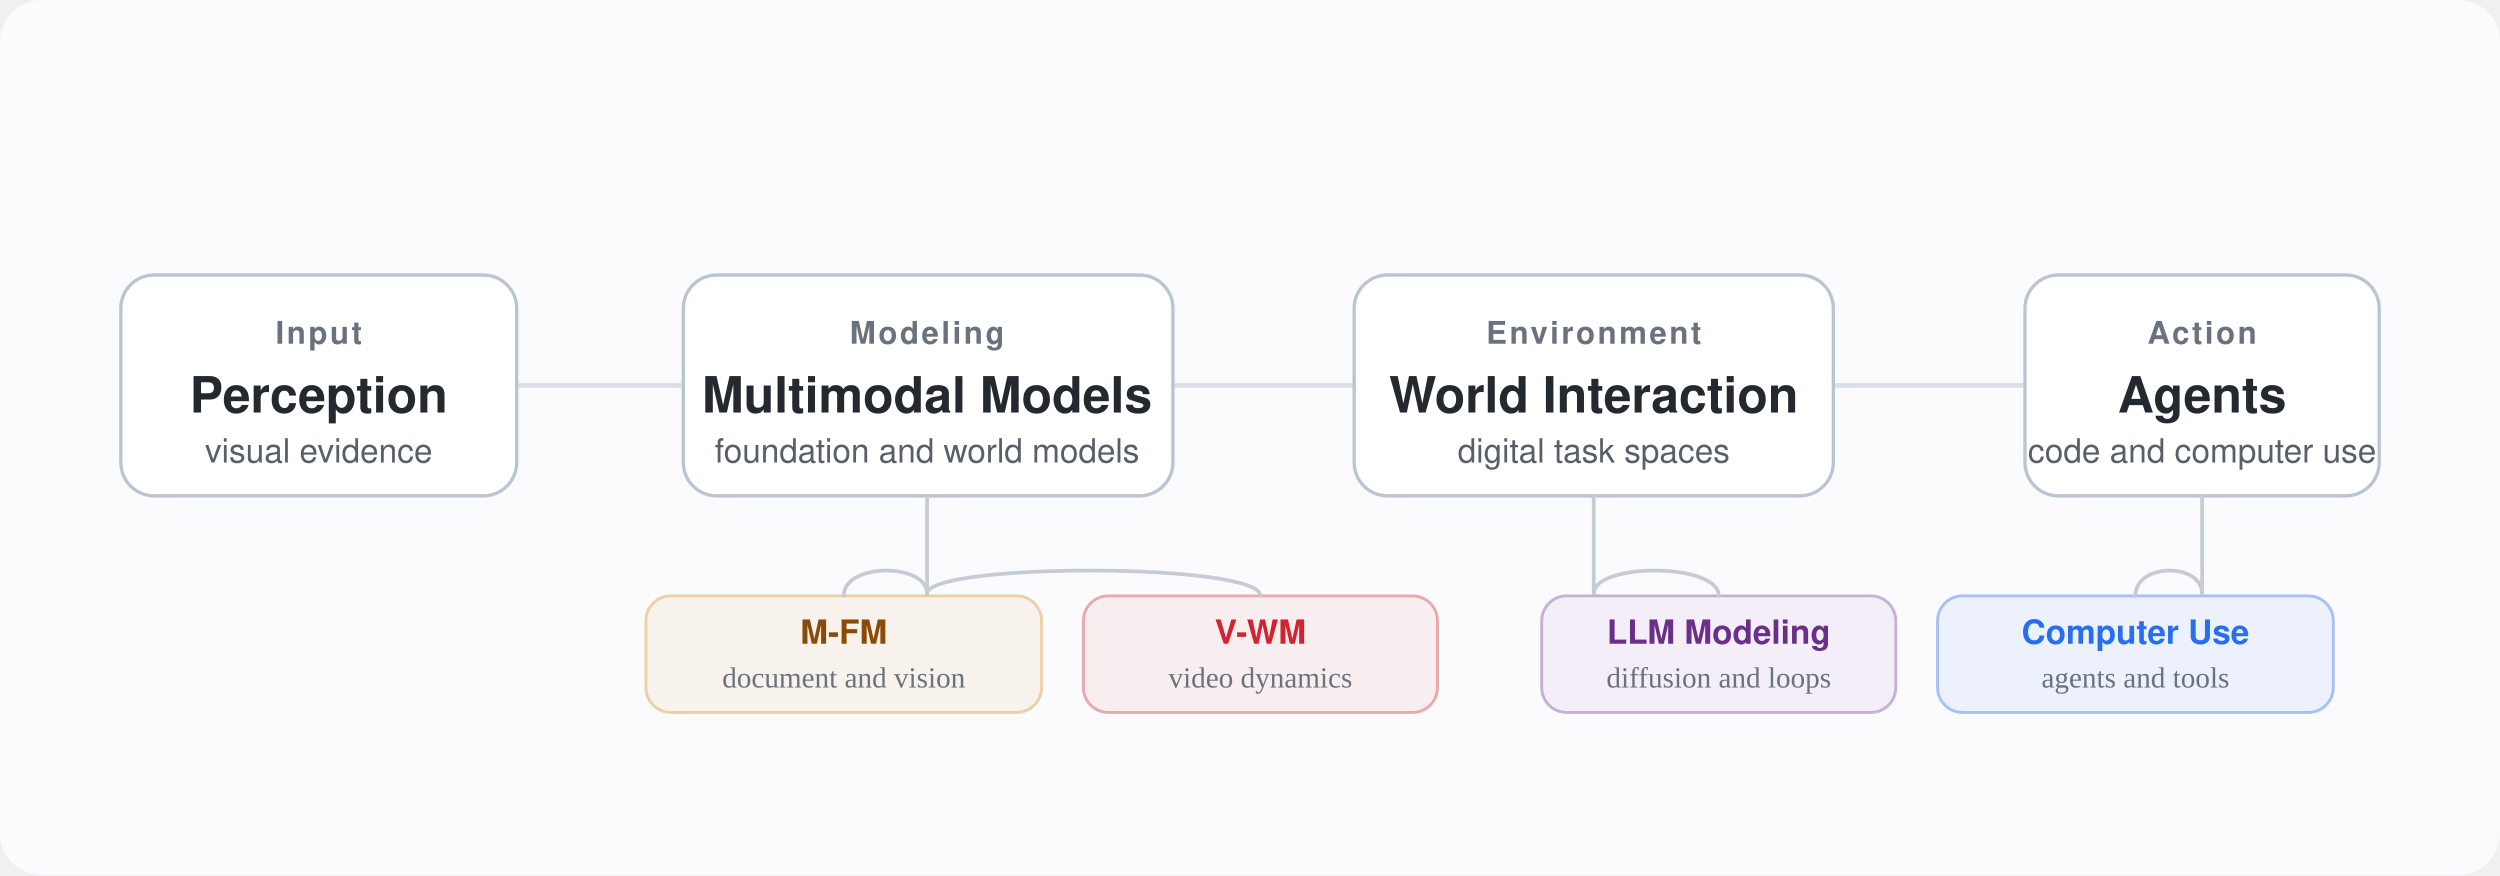
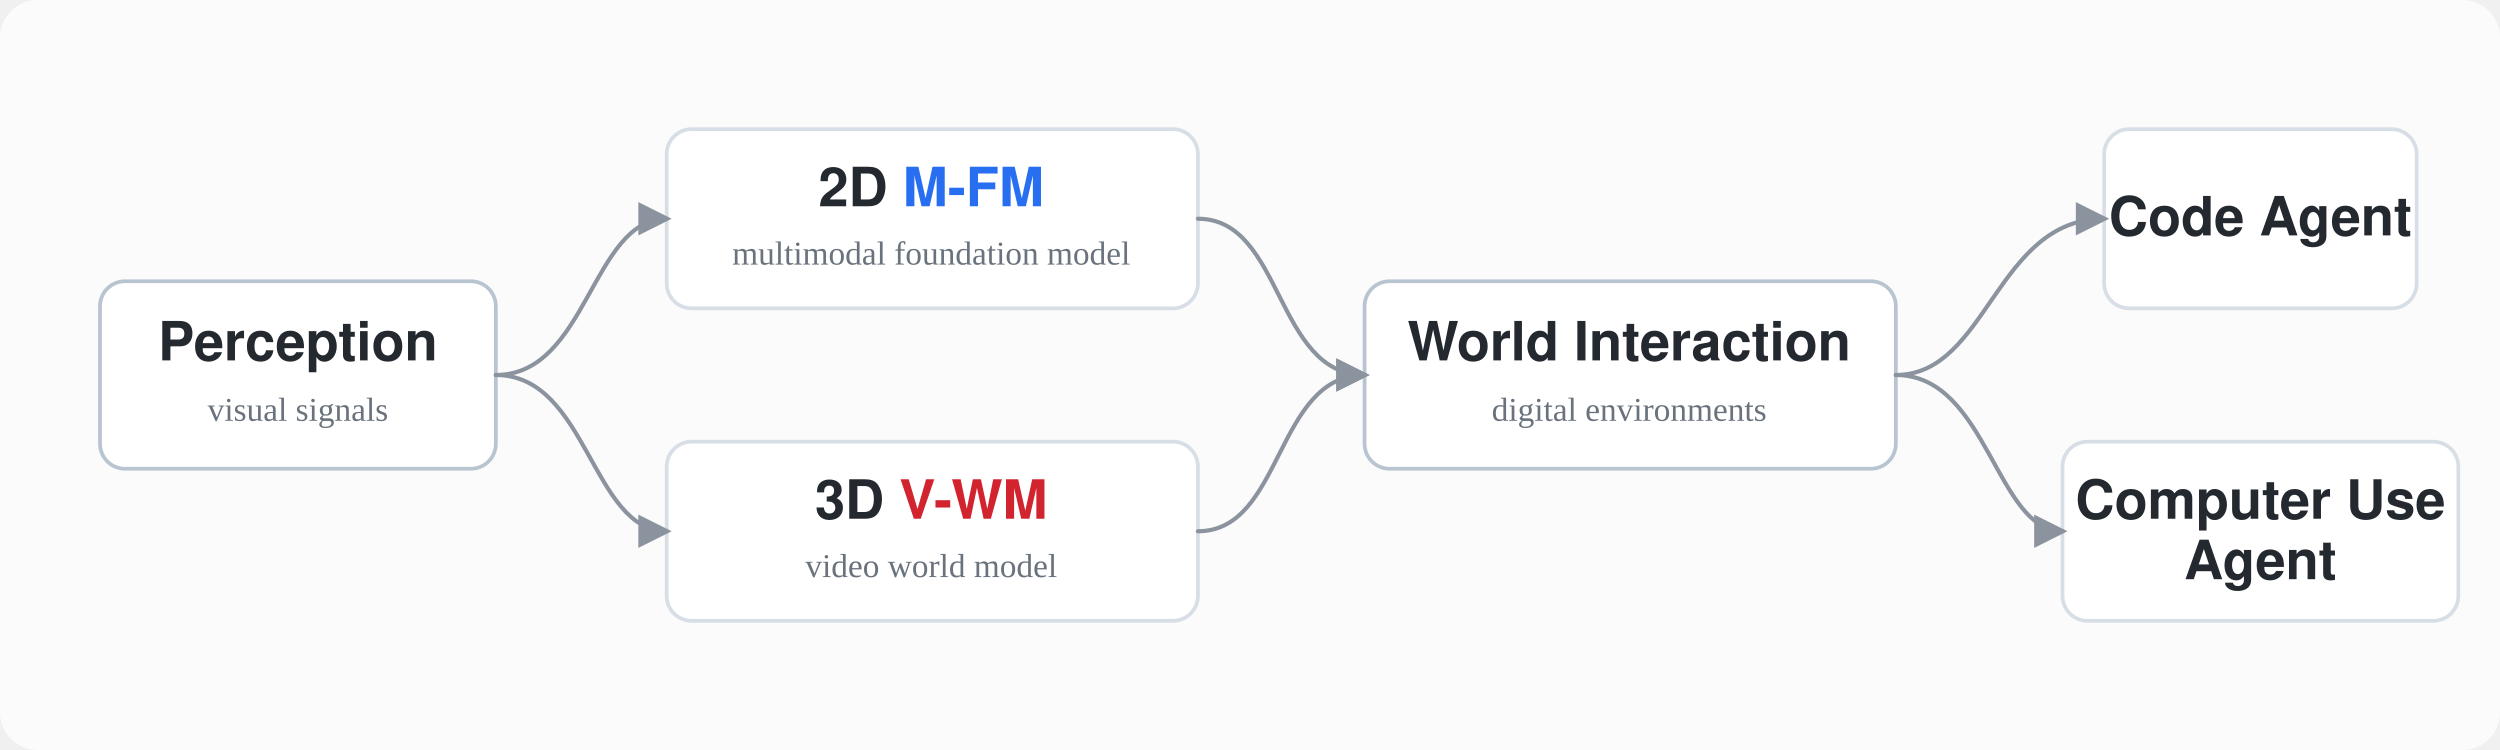
- <svg xmlns="http://www.w3.org/2000/svg" viewBox="0 0 1200 420" role="img" aria-labelledby="title desc">
+ <svg xmlns="http://www.w3.org/2000/svg" viewBox="0 0 1200 360" role="img" aria-labelledby="title desc">
  <defs>
    <marker id="arrow" viewBox="0 0 10 10" refX="8.5" refY="5" markerWidth="8" markerHeight="8" orient="auto">
-       <path d="M 0 0 L 10 5 L 0 10 z" fill="#9aa4b2" />
+       <path d="M 0 0 L 10 5 L 0 10 z" fill="#8b949e" />
    </marker>
    <style>
-       .canvas {
-         fill: #fbfbfd;
+       .panel {
+         fill: #fbfbfc;
      }

-       .rail {
-         fill: none;
-         stroke: #d9dee7;
-         stroke-width: 2.2;
-         stroke-linecap: round;
-         marker-end: url(#arrow);
+       .box {
+         fill: #ffffff;
+         stroke: #d8dee6;
+         stroke-width: 1.8;
      }

-       .branch {
-         fill: none;
-         stroke: #c6ccd6;
-         stroke-width: 1.8;
-         stroke-linecap: round;
+       .primary-box {
+         stroke: #b9c4d1;
      }

-       .node {
-         fill: #ffffff;
-         stroke: #d7dde6;
-         stroke-width: 1.6;
-       }
- 
-       .node-main {
-         stroke: #bac5d4;
-       }
- 
-       .chip {
-         fill: #ffffff;
-         stroke-width: 1.4;
-       }
- 
-       .chip-blue {
-         stroke: rgba(39, 110, 241, 0.38);
-         fill: rgba(39, 110, 241, 0.07);
-       }
- 
-       .chip-red {
-         stroke: rgba(209, 36, 47, 0.36);
-         fill: rgba(209, 36, 47, 0.06);
-       }
- 
-       .chip-purple {
-         stroke: rgba(106, 47, 138, 0.34);
-         fill: rgba(155, 89, 182, 0.08);
-       }
- 
-       .chip-gold {
-         stroke: rgba(214, 146, 43, 0.38);
-         fill: rgba(214, 146, 43, 0.08);
-       }
- 
-       .kicker {
-         fill: #6a737d;
-         font-family: -apple-system, BlinkMacSystemFont, "Segoe UI", Helvetica, Arial, sans-serif;
-         font-size: 15px;
-         font-weight: 700;
-         letter-spacing: 0.08em;
-         text-transform: uppercase;
+       .flow {
+         fill: none;
+         stroke: #8b949e;
+         stroke-width: 2;
+         stroke-linecap: round;
+         stroke-linejoin: round;
+         marker-end: url(#arrow);
      }

      .label {
        fill: #24292f;
        font-family: -apple-system, BlinkMacSystemFont, "Segoe UI", Helvetica, Arial, sans-serif;
-         font-size: 24px;
-         font-weight: 700;
+         font-size: 26px;
+         font-weight: 600;
      }

-       .small {
-         fill: #57606a;
-         font-family: -apple-system, BlinkMacSystemFont, "Segoe UI", Helvetica, Arial, sans-serif;
+       .subtle {
+         fill: #6a737d;
        font-size: 16px;
-         font-weight: 500;
-       }
- 
-       .chip-text {
-         fill: #24292f;
-         font-family: -apple-system, BlinkMacSystemFont, "Segoe UI", Helvetica, Arial, sans-serif;
-         font-size: 16px;
-         font-weight: 700;
-       }
- 
-       .muted {
-         fill: #6a737d;
-         font-size: 14px;
        font-weight: 500;
      }

      .blue {
        fill: #276ef1;
      }

      .red {
        fill: #d1242f;
      }
- 
-       .purple {
-         fill: #6a2f8a;
-       }
- 
-       .gold {
-         fill: #8a4b08;
-       }
    </style>
  </defs>
-   <rect class="canvas" x="0" y="0" width="1200" height="420" rx="20" />
-   <path class="rail" d="M 145 185 H 1048" />
-   <rect class="node node-main" x="58" y="132" width="190" height="106" rx="16" />
-   <text class="kicker" x="153" y="165" text-anchor="middle">Input</text>
-   <text class="label" x="153" y="198" text-anchor="middle">Perception</text>
-   <text class="small" x="153" y="222" text-anchor="middle">visual evidence</text>
-   <rect class="node node-main" x="328" y="132" width="235" height="106" rx="16" />
-   <text class="kicker" x="445" y="165" text-anchor="middle">Modeling</text>
-   <text class="label" x="445" y="198" text-anchor="middle">Multimodal Models</text>
-   <text class="small" x="445" y="222" text-anchor="middle">foundation and world models</text>
-   <rect class="node node-main" x="650" y="132" width="230" height="106" rx="16" />
-   <text class="kicker" x="765" y="165" text-anchor="middle">Environment</text>
-   <text class="label" x="765" y="198" text-anchor="middle">World Interaction</text>
-   <text class="small" x="765" y="222" text-anchor="middle">digital task spaces</text>
-   <rect class="node node-main" x="972" y="132" width="170" height="106" rx="16" />
-   <text class="kicker" x="1057" y="165" text-anchor="middle">Action</text>
-   <text class="label" x="1057" y="198" text-anchor="middle">Agents</text>
-   <text class="small" x="1057" y="222" text-anchor="middle">code and computer use</text>
-   <path class="branch" d="M 445 238 V 285" />
-   <path class="branch" d="M 765 238 V 285" />
-   <path class="branch" d="M 1057 238 V 285" />
-   <rect class="chip chip-gold" x="310" y="286" width="190" height="56" rx="12" />
-   <text class="chip-text gold" x="405" y="309" text-anchor="middle">M-FM</text>
-   <text class="muted" x="405" y="330" text-anchor="middle">document and vision</text>
-   <rect class="chip chip-red" x="520" y="286" width="170" height="56" rx="12" />
-   <text class="chip-text red" x="605" y="309" text-anchor="middle">V-WM</text>
-   <text class="muted" x="605" y="330" text-anchor="middle">video dynamics</text>
-   <rect class="chip chip-purple" x="740" y="286" width="170" height="56" rx="12" />
-   <text class="chip-text purple" x="825" y="309" text-anchor="middle">LLM Modeling</text>
-   <text class="muted" x="825" y="330" text-anchor="middle">diffusion and loops</text>
-   <rect class="chip chip-blue" x="930" y="286" width="190" height="56" rx="12" />
-   <text class="chip-text blue" x="1025" y="309" text-anchor="middle">Computer Use</text>
-   <text class="muted" x="1025" y="330" text-anchor="middle">agents and tools</text>
-   <path class="branch" d="M 445 285 C 445 270 405 270 405 286" />
-   <path class="branch" d="M 445 285 C 445 270 605 270 605 286" />
-   <path class="branch" d="M 765 285 C 765 270 825 270 825 286" />
-   <path class="branch" d="M 1057 285 C 1057 270 1025 270 1025 286" />
+   <rect class="panel" x="0" y="0" width="1200" height="360" rx="18" />
+   <rect class="box primary-box" x="48" y="135" width="190" height="90" rx="12" />
+   <text class="label" x="143" y="173" text-anchor="middle">Perception</text>
+   <text class="subtle" x="143" y="202" text-anchor="middle">visual signals</text>
+   <rect class="box" x="320" y="62" width="255" height="86" rx="12" />
+   <text class="label" x="447" y="99" text-anchor="middle">2D <tspan class="blue">M-FM</tspan>
+   </text>
+   <text class="subtle" x="447" y="127" text-anchor="middle">multimodal foundation model</text>
+   <rect class="box" x="320" y="212" width="255" height="86" rx="12" />
+   <text class="label" x="447" y="249" text-anchor="middle">3D <tspan class="red">V-WM</tspan>
+   </text>
+   <text class="subtle" x="447" y="277" text-anchor="middle">video world model</text>
+   <rect class="box primary-box" x="655" y="135" width="255" height="90" rx="12" />
+   <text class="label" x="782" y="173" text-anchor="middle">World Interaction</text>
+   <text class="subtle" x="782" y="202" text-anchor="middle">digital environments</text>
+   <rect class="box" x="1010" y="62" width="150" height="86" rx="12" />
+   <text class="label" x="1085" y="113" text-anchor="middle">Code Agent</text>
+   <rect class="box" x="990" y="212" width="190" height="86" rx="12" />
+   <text class="label" x="1085" y="249" text-anchor="middle">Computer Use</text>
+   <text class="label" x="1085" y="278" text-anchor="middle">Agent</text>
+   <path class="flow" d="M 238 180 C 282 180 284 105 320 105" />
+   <path class="flow" d="M 238 180 C 282 180 284 255 320 255" />
+   <path class="flow" d="M 575 105 C 616 105 612 180 655 180" />
+   <path class="flow" d="M 575 255 C 616 255 612 180 655 180" />
+   <path class="flow" d="M 910 180 C 954 180 958 105 1010 105" />
+   <path class="flow" d="M 910 180 C 954 180 958 255 990 255" />
</svg>
